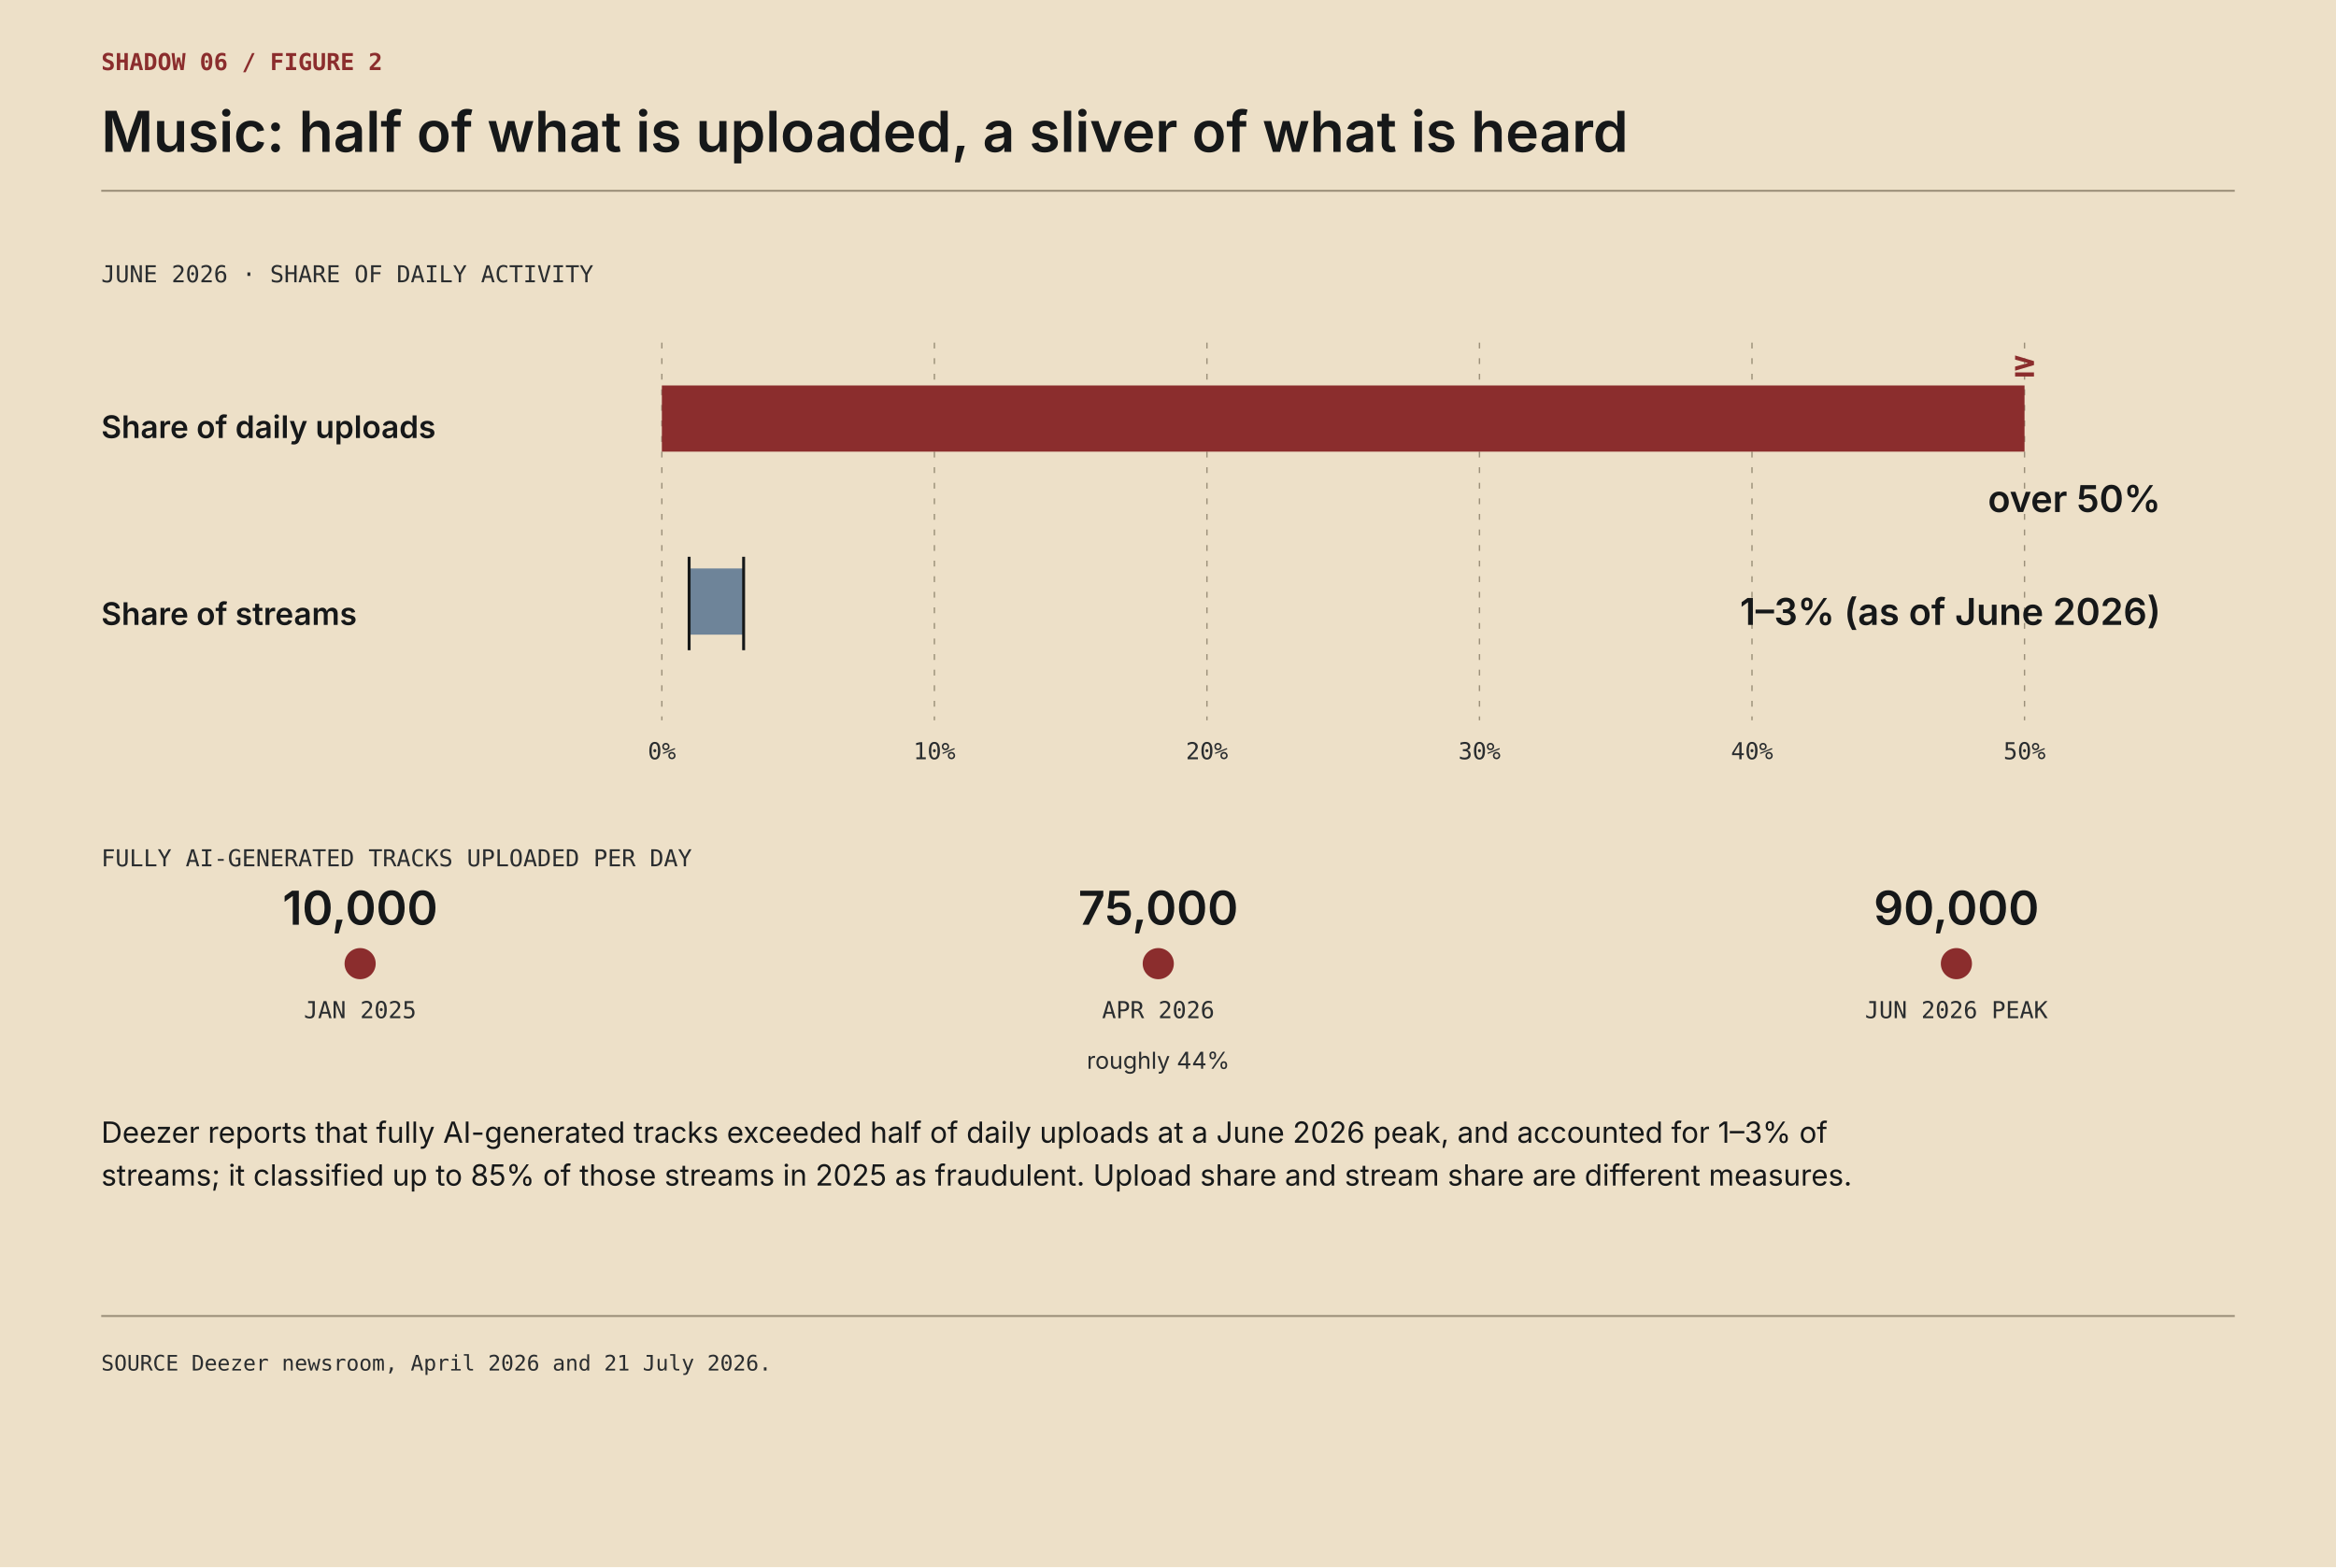
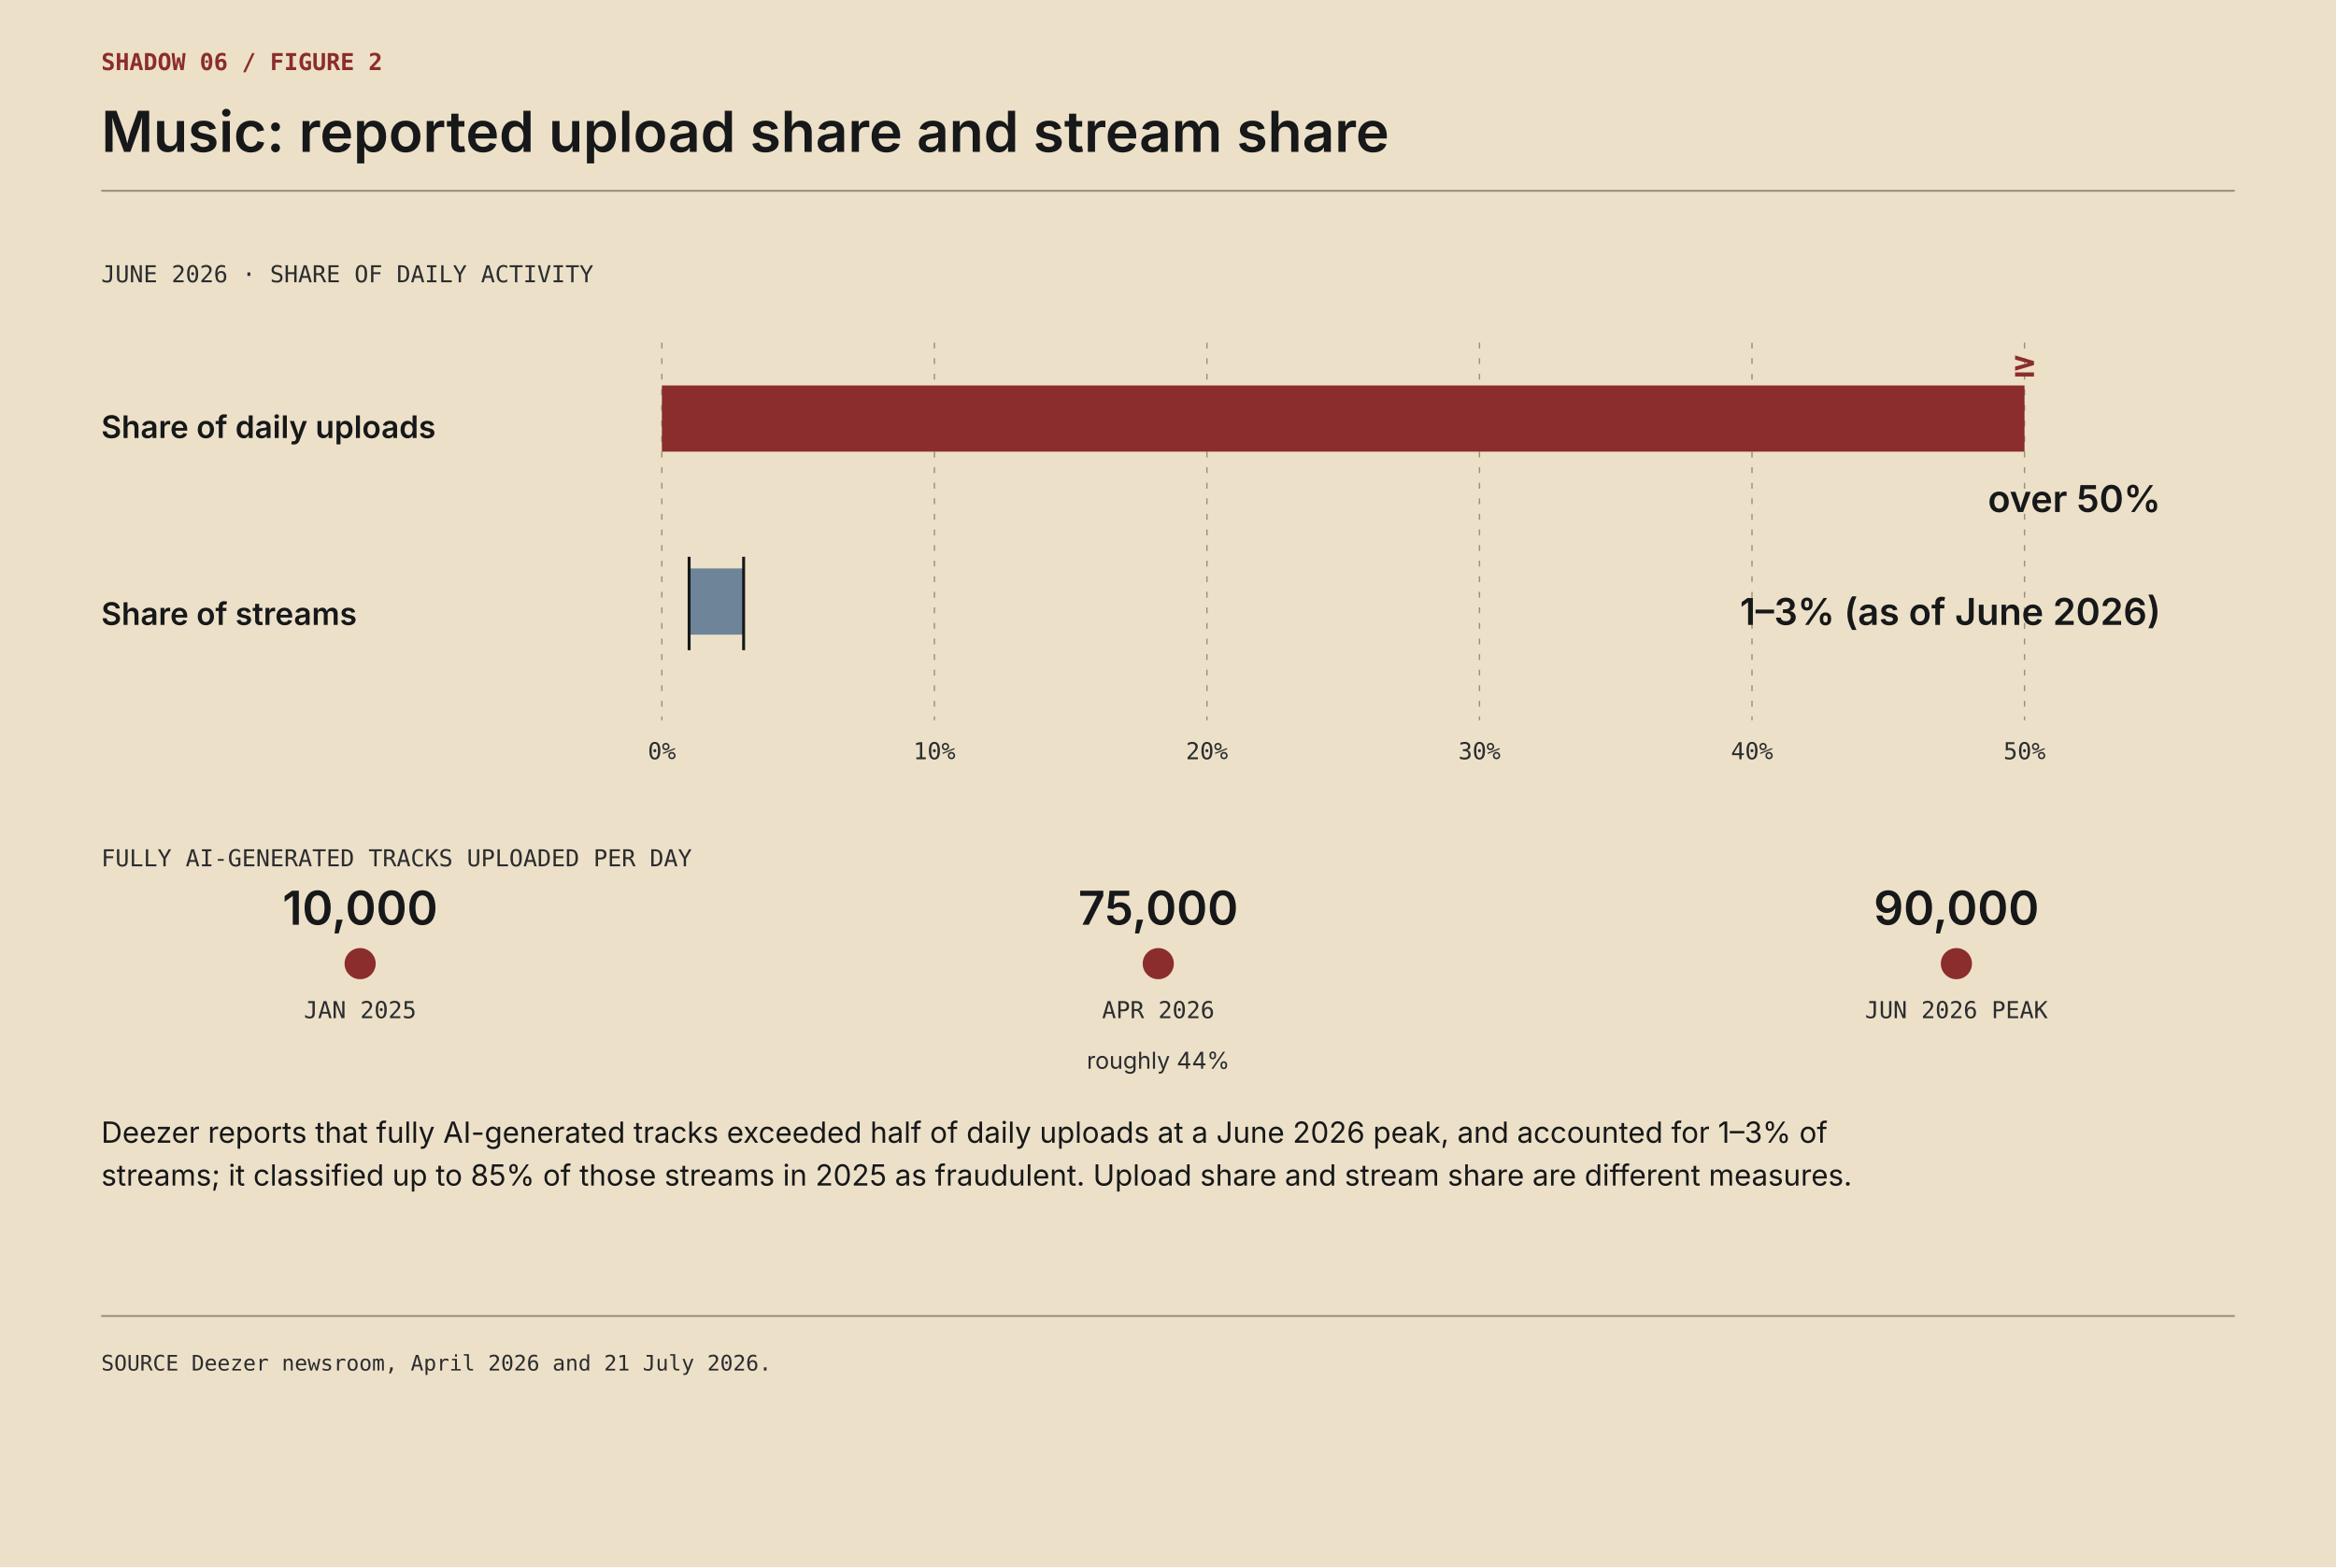
<svg xmlns="http://www.w3.org/2000/svg" width="1200" height="805" viewBox="0 0 1200 805" role="img" aria-labelledby="title desc">
  <rect width="1200" height="805" fill="#EDE0C8" />
  <text x="52" y="36" fill="#8B2D2D" font-family="JetBrains Mono,monospace" font-size="12" font-weight="600" text-anchor="start">SHADOW 06  /  FIGURE 2</text>
-   <text x="52" y="78" fill="#161819" font-family="Inter,Arial,sans-serif" font-size="29" font-weight="600" text-anchor="start">Music: half of what is uploaded, a sliver of what is heard</text>
+   <text x="52" y="78" fill="#161819" font-family="Inter,Arial,sans-serif" font-size="29" font-weight="600" text-anchor="start">Music: reported upload share and stream share</text>
  <line x1="52" y1="98" x2="1148" y2="98" stroke="#9C907A" stroke-width="1" />
  <text x="52" y="145" fill="#2A2D2F" font-family="JetBrains Mono,monospace" font-size="12" font-weight="400" text-anchor="start">JUNE 2026 · SHARE OF DAILY ACTIVITY</text>
  <line x1="340" y1="176" x2="340" y2="370" stroke="#9C907A" stroke-width="0.7" stroke-dasharray="3 5" />
  <text x="340" y="390" fill="#2A2D2F" font-family="JetBrains Mono,monospace" font-size="12" font-weight="400" text-anchor="middle">0%</text>
  <line x1="480" y1="176" x2="480" y2="370" stroke="#9C907A" stroke-width="0.7" stroke-dasharray="3 5" />
  <text x="480" y="390" fill="#2A2D2F" font-family="JetBrains Mono,monospace" font-size="12" font-weight="400" text-anchor="middle">10%</text>
  <line x1="620" y1="176" x2="620" y2="370" stroke="#9C907A" stroke-width="0.7" stroke-dasharray="3 5" />
  <text x="620" y="390" fill="#2A2D2F" font-family="JetBrains Mono,monospace" font-size="12" font-weight="400" text-anchor="middle">20%</text>
  <line x1="760" y1="176" x2="760" y2="370" stroke="#9C907A" stroke-width="0.7" stroke-dasharray="3 5" />
  <text x="760" y="390" fill="#2A2D2F" font-family="JetBrains Mono,monospace" font-size="12" font-weight="400" text-anchor="middle">30%</text>
  <line x1="900" y1="176" x2="900" y2="370" stroke="#9C907A" stroke-width="0.7" stroke-dasharray="3 5" />
  <text x="900" y="390" fill="#2A2D2F" font-family="JetBrains Mono,monospace" font-size="12" font-weight="400" text-anchor="middle">40%</text>
  <line x1="1040" y1="176" x2="1040" y2="370" stroke="#9C907A" stroke-width="0.7" stroke-dasharray="3 5" />
  <text x="1040" y="390" fill="#2A2D2F" font-family="JetBrains Mono,monospace" font-size="12" font-weight="400" text-anchor="middle">50%</text>
  <text x="52" y="225" fill="#161819" font-family="Inter,Arial,sans-serif" font-size="16" font-weight="600" text-anchor="start">Share of daily uploads</text>
  <rect x="340" y="198" width="700" height="34" fill="#8B2D2D" data-row="2" data-field="share_of_daily_uploads_label" data-value="over 50%" data-x="340" data-scale="14" />
  <text x="1040" y="194" fill="#8B2D2D" font-family="Inter,Arial,sans-serif" font-size="20" font-weight="600" text-anchor="middle">≥</text>
  <text x="1110" y="263" fill="#161819" font-family="Inter,Arial,sans-serif" font-size="19" font-weight="600" text-anchor="end">over 50%</text>
  <text x="52" y="321" fill="#161819" font-family="Inter,Arial,sans-serif" font-size="16" font-weight="600" text-anchor="start">Share of streams</text>
  <rect x="354" y="292" width="28" height="34" fill="#6E8499" data-row="2" data-field="share_of_streams_label" data-value="1–3% (as of June 2026)" data-x="354" data-scale="14" data-high="3" />
  <line x1="354" y1="286" x2="354" y2="334" stroke="#161819" stroke-width="1.5" />
  <line x1="382" y1="286" x2="382" y2="334" stroke="#161819" stroke-width="1.5" />
  <text x="1110" y="321" fill="#161819" font-family="Inter,Arial,sans-serif" font-size="19" font-weight="600" text-anchor="end">1–3% (as of June 2026)</text>
  <text x="52" y="445" fill="#2A2D2F" font-family="JetBrains Mono,monospace" font-size="12" font-weight="400" text-anchor="start">FULLY AI-GENERATED TRACKS UPLOADED PER DAY</text>
  <circle cx="185" cy="495" r="8" fill="#8B2D2D" data-row="0" data-field="ai_tracks_per_day" data-value="10,000" data-x="185" data-y="495" />
  <text x="185" y="475" fill="#161819" font-family="Inter,Arial,sans-serif" font-size="24" font-weight="600" text-anchor="middle">10,000</text>
  <text x="185" y="523" fill="#2A2D2F" font-family="JetBrains Mono,monospace" font-size="12" font-weight="400" text-anchor="middle">JAN 2025</text>
  <circle cx="595" cy="495" r="8" fill="#8B2D2D" data-row="1" data-field="ai_tracks_per_day" data-value="75,000" data-x="595" data-y="495" />
  <text x="595" y="475" fill="#161819" font-family="Inter,Arial,sans-serif" font-size="24" font-weight="600" text-anchor="middle">75,000</text>
  <text x="595" y="523" fill="#2A2D2F" font-family="JetBrains Mono,monospace" font-size="12" font-weight="400" text-anchor="middle">APR 2026</text>
  <text x="595" y="549" fill="#2A2D2F" font-family="Inter,Arial,sans-serif" font-size="12" font-weight="400" text-anchor="middle" data-row="1" data-field="share_of_daily_uploads_label" data-value="roughly 44%">roughly 44%</text>
  <circle cx="1005" cy="495" r="8" fill="#8B2D2D" data-row="2" data-field="ai_tracks_per_day" data-value="90,000" data-x="1005" data-y="495" />
  <text x="1005" y="475" fill="#161819" font-family="Inter,Arial,sans-serif" font-size="24" font-weight="600" text-anchor="middle">90,000</text>
  <text x="1005" y="523" fill="#2A2D2F" font-family="JetBrains Mono,monospace" font-size="12" font-weight="400" text-anchor="middle">JUN 2026 PEAK</text>
  <g data-text-role="caption">
    <text x="52" y="587" fill="#161819" font-family="Inter,Arial,sans-serif" font-size="15" font-weight="400" text-anchor="start">Deezer reports that fully AI-generated tracks exceeded half of daily uploads at a June 2026 peak, and accounted for 1–3% of</text>
    <text x="52" y="609" fill="#161819" font-family="Inter,Arial,sans-serif" font-size="15" font-weight="400" text-anchor="start">streams; it classified up to 85% of those streams in 2025 as fraudulent. Upload share and stream share are different measures.</text>
  </g>
  <g data-text-role="source">
    <line x1="52" y1="676" x2="1148" y2="676" stroke="#9C907A" stroke-width="1" />
    <text x="52" y="704" fill="#2A2D2F" font-family="JetBrains Mono,monospace" font-size="11" font-weight="400" text-anchor="start">SOURCE  Deezer newsroom, April 2026 and 21 July 2026.</text>
  </g>
</svg>
